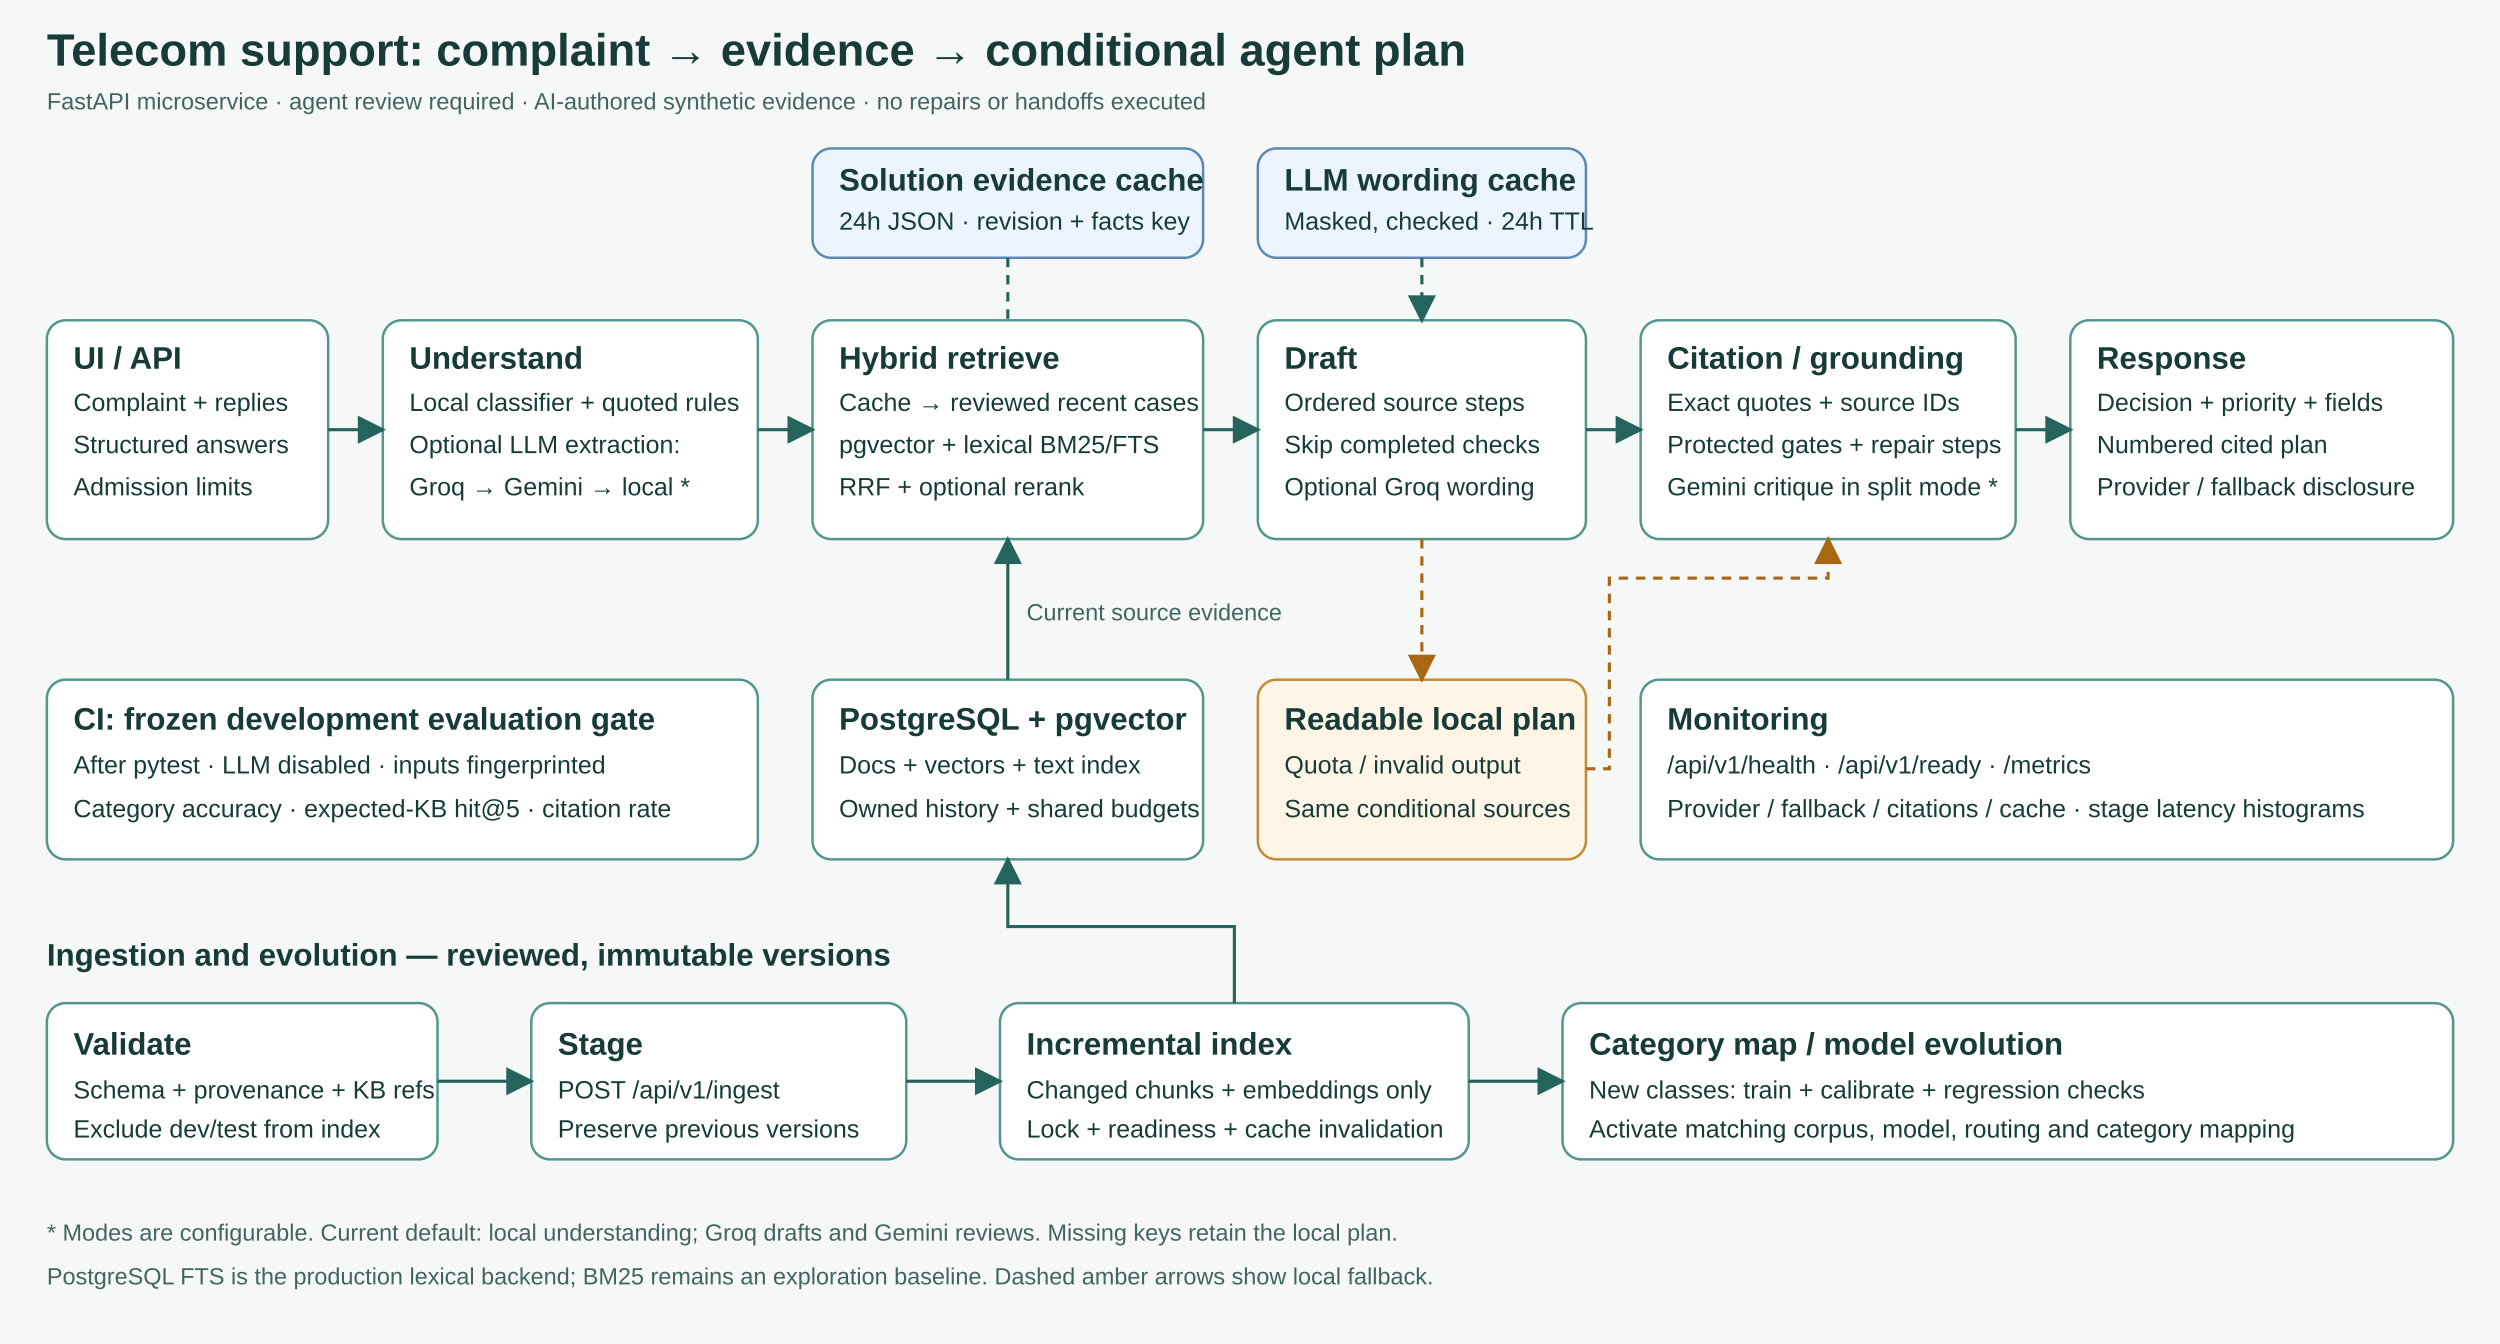
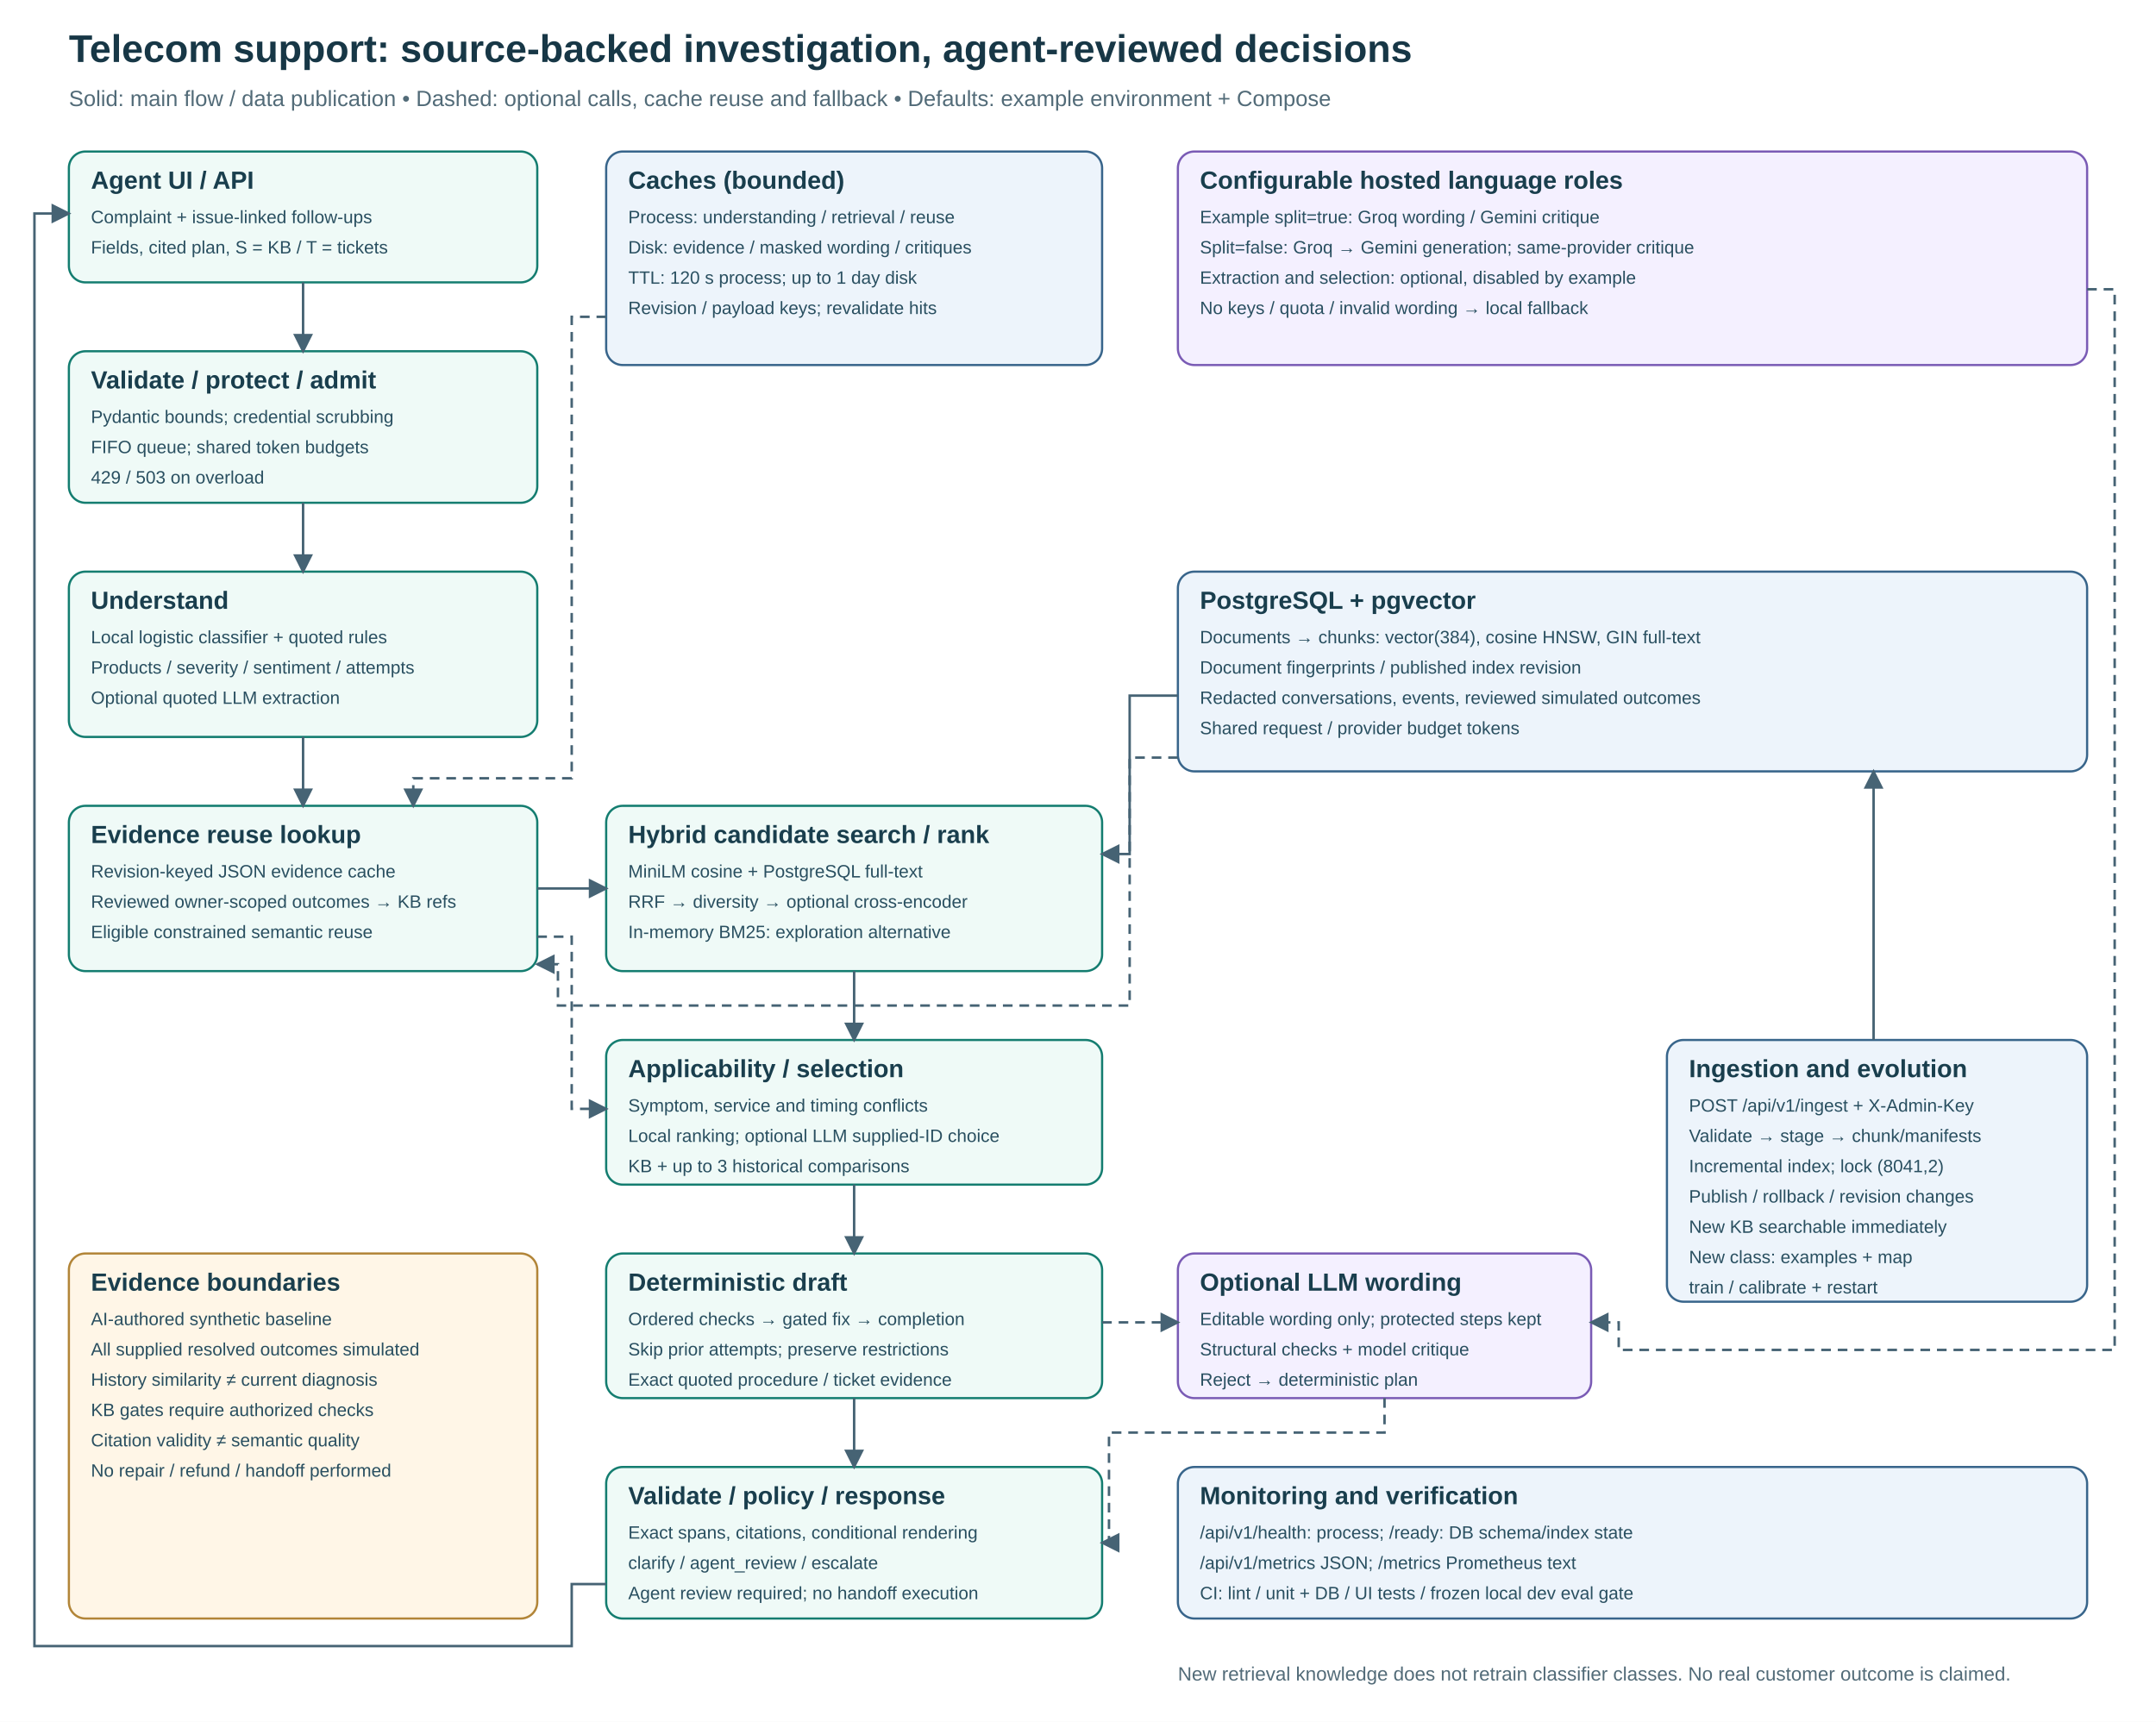
- <svg xmlns="http://www.w3.org/2000/svg" width="1600" height="860" viewBox="0 0 1600 860" role="img" aria-labelledby="title desc">
+ <svg xmlns="http://www.w3.org/2000/svg" width="1565" height="1250" viewBox="0 0 1565 1250" role="img" aria-labelledby="title desc">
  <defs>
-     <marker id="arrow" markerWidth="9" markerHeight="9" refX="8" refY="4.5" orient="auto">
-       <path d="M0 0L9 4.5L0 9Z" fill="#25635d" />
+     <marker id="arrow" markerWidth="8" markerHeight="8" refX="7" refY="4" orient="auto">
+       <path d="M0,0 L8,4 L0,8 Z" fill="#466374" />
    </marker>
-     <marker id="fallback" markerWidth="9" markerHeight="9" refX="8" refY="4.5" orient="auto">
-       <path d="M0 0L9 4.5L0 9Z" fill="#a96712" />
-     </marker>
-     <style>text{font-family:Segoe UI,Arial,sans-serif;fill:#173c38} .title{font-size:29px;font-weight:700} .label{font-size:20px;font-weight:600} .detail{font-size:16px} .note{font-size:15px;fill:#426460} .box{fill:white;stroke:#52968d;stroke-width:1.6;rx:12} .cache{fill:#ecf5ff;stroke:#5f88b1;stroke-width:1.6;rx:12} .flow{fill:none;stroke:#25635d;stroke-width:2;marker-end:url(#arrow)} .dash{stroke-dasharray:6 5} .safe{fill:#fff5e6;stroke:#c48a36;stroke-width:1.6;rx:12} .fallback{fill:none;stroke:#a96712;stroke-width:2;stroke-dasharray:6 5;marker-end:url(#fallback)}</style>
  </defs>
-   <rect width="1600" height="860" fill="#f5f8f7" />
-   <text x="30" y="42" class="title">Telecom support: complaint → evidence → conditional agent plan</text>
-   <text x="30" y="70" class="note">FastAPI microservice · agent review required · AI-authored synthetic evidence · no repairs or handoffs executed</text>
-   <rect x="520" y="95" width="250" height="70" class="cache" />
-   <text x="537" y="122" class="label">Solution evidence cache</text>
-   <text x="537" y="147" class="detail">24h JSON · revision + facts key</text>
-   <rect x="805" y="95" width="210" height="70" class="cache" />
-   <text x="822" y="122" class="label">LLM wording cache</text>
-   <text x="822" y="147" class="detail">Masked, checked · 24h TTL</text>
-   <rect x="30" y="205" width="180" height="140" class="box" />
-   <text x="47" y="236" class="label">UI / API</text>
-   <text x="47" y="263" class="detail">Complaint + replies</text>
-   <text x="47" y="290" class="detail">Structured answers</text>
-   <text x="47" y="317" class="detail">Admission limits</text>
-   <rect x="245" y="205" width="240" height="140" class="box" />
-   <text x="262" y="236" class="label">Understand</text>
-   <text x="262" y="263" class="detail">Local classifier + quoted rules</text>
-   <text x="262" y="290" class="detail">Optional LLM extraction:</text>
-   <text x="262" y="317" class="detail">Groq → Gemini → local *</text>
-   <rect x="520" y="205" width="250" height="140" class="box" />
-   <text x="537" y="236" class="label">Hybrid retrieve</text>
-   <text x="537" y="263" class="detail">Cache → reviewed recent cases</text>
-   <text x="537" y="290" class="detail">pgvector + lexical BM25/FTS</text>
-   <text x="537" y="317" class="detail">RRF + optional rerank</text>
-   <rect x="805" y="205" width="210" height="140" class="box" />
-   <text x="822" y="236" class="label">Draft</text>
-   <text x="822" y="263" class="detail">Ordered source steps</text>
-   <text x="822" y="290" class="detail">Skip completed checks</text>
-   <text x="822" y="317" class="detail">Optional Groq wording</text>
-   <rect x="1050" y="205" width="240" height="140" class="box" />
-   <text x="1067" y="236" class="label">Citation / grounding</text>
-   <text x="1067" y="263" class="detail">Exact quotes + source IDs</text>
-   <text x="1067" y="290" class="detail">Protected gates + repair steps</text>
-   <text x="1067" y="317" class="detail">Gemini critique in split mode *</text>
-   <rect x="1325" y="205" width="245" height="140" class="box" />
-   <text x="1342" y="236" class="label">Response</text>
-   <text x="1342" y="263" class="detail">Decision + priority + fields</text>
-   <text x="1342" y="290" class="detail">Numbered cited plan</text>
-   <text x="1342" y="317" class="detail">Provider / fallback disclosure</text>
-   <path d="M210 275H245" class="flow" />
-   <path d="M485 275H520" class="flow" />
-   <path d="M770 275H805" class="flow" />
-   <path d="M1015 275H1050" class="flow" />
-   <path d="M1290 275H1325" class="flow" />
-   <path d="M645 165V205M910 165V205" class="flow dash" />
-   <rect x="30" y="435" width="455" height="115" class="box" />
-   <text x="47" y="467" class="label">CI: frozen development evaluation gate</text>
-   <text x="47" y="495" class="detail">After pytest · LLM disabled · inputs fingerprinted</text>
-   <text x="47" y="523" class="detail">Category accuracy · expected-KB hit@5 · citation rate</text>
-   <rect x="520" y="435" width="250" height="115" class="box" />
-   <text x="537" y="467" class="label">PostgreSQL + pgvector</text>
-   <text x="537" y="495" class="detail">Docs + vectors + text index</text>
-   <text x="537" y="523" class="detail">Owned history + shared budgets</text>
-   <path d="M645 435V345" class="flow" />
-   <text x="657" y="397" class="note">Current source evidence</text>
-   <rect x="805" y="435" width="210" height="115" class="safe" />
-   <text x="822" y="467" class="label">Readable local plan</text>
-   <text x="822" y="495" class="detail">Quota / invalid output</text>
-   <text x="822" y="523" class="detail">Same conditional sources</text>
-   <path d="M910 345V435" class="fallback" />
-   <path d="M1015 492H1030V370H1170V345" class="fallback" />
-   <rect x="1050" y="435" width="520" height="115" class="box" />
-   <text x="1067" y="467" class="label">Monitoring</text>
-   <text x="1067" y="495" class="detail">/api/v1/health · /api/v1/ready · /metrics</text>
-   <text x="1067" y="523" class="detail">Provider / fallback / citations / cache · stage latency histograms</text>
-   <text x="30" y="618" class="label">Ingestion and evolution — reviewed, immutable versions</text>
-   <rect x="30" y="642" width="250" height="100" class="box" />
-   <text x="47" y="675" class="label">Validate</text>
-   <text x="47" y="703" class="detail">Schema + provenance + KB refs</text>
-   <text x="47" y="728" class="detail">Exclude dev/test from index</text>
-   <rect x="340" y="642" width="240" height="100" class="box" />
-   <text x="357" y="675" class="label">Stage</text>
-   <text x="357" y="703" class="detail">POST /api/v1/ingest</text>
-   <text x="357" y="728" class="detail">Preserve previous versions</text>
-   <rect x="640" y="642" width="300" height="100" class="box" />
-   <text x="657" y="675" class="label">Incremental index</text>
-   <text x="657" y="703" class="detail">Changed chunks + embeddings only</text>
-   <text x="657" y="728" class="detail">Lock + readiness + cache invalidation</text>
-   <rect x="1000" y="642" width="570" height="100" class="box" />
-   <text x="1017" y="675" class="label">Category map / model evolution</text>
-   <text x="1017" y="703" class="detail">New classes: train + calibrate + regression checks</text>
-   <text x="1017" y="728" class="detail">Activate matching corpus, model, routing and category mapping</text>
-   <path d="M280 692H340" class="flow" />
-   <path d="M580 692H640" class="flow" />
-   <path d="M940 692H1000" class="flow" />
-   <path d="M790 642V593H645V550" class="flow" />
-   <text x="30" y="794" class="note">* Modes are configurable. Current default: local understanding; Groq drafts and Gemini reviews. Missing keys retain the local plan.</text>
-   <text x="30" y="822" class="note">PostgreSQL FTS is the production lexical backend; BM25 remains an exploration baseline. Dashed amber arrows show local fallback.</text>
+   <rect width="1565" height="1250" fill="#ffffff" />
+   <text x="50" y="45" font-family="Arial,sans-serif" font-size="28" font-weight="700" fill="#173746">Telecom support: source-backed investigation, agent-reviewed decisions</text>
+   <text x="50" y="77" font-family="Arial,sans-serif" font-size="16" fill="#526b78">Solid: main flow / data publication   •   Dashed: optional calls, cache reuse and fallback   •   Defaults: example environment + Compose</text>
+   <rect x="50" y="110" width="340" height="95" rx="12" fill="#effaf7" stroke="#147d70" stroke-width="1.6" />
+   <text x="66" y="137" font-family="Arial,sans-serif" font-size="18" font-weight="700" fill="#193e4d">Agent UI / API</text>
+   <text x="66" y="162" font-family="Arial,sans-serif" font-size="13" fill="#294f60">Complaint + issue-linked follow-ups</text>
+   <text x="66" y="184" font-family="Arial,sans-serif" font-size="13" fill="#294f60">Fields, cited plan, S = KB / T = tickets</text>
+   <rect x="50" y="255" width="340" height="110" rx="12" fill="#effaf7" stroke="#147d70" stroke-width="1.6" />
+   <text x="66" y="282" font-family="Arial,sans-serif" font-size="18" font-weight="700" fill="#193e4d">Validate / protect / admit</text>
+   <text x="66" y="307" font-family="Arial,sans-serif" font-size="13" fill="#294f60">Pydantic bounds; credential scrubbing</text>
+   <text x="66" y="329" font-family="Arial,sans-serif" font-size="13" fill="#294f60">FIFO queue; shared token budgets</text>
+   <text x="66" y="351" font-family="Arial,sans-serif" font-size="13" fill="#294f60">429 / 503 on overload</text>
+   <rect x="50" y="415" width="340" height="120" rx="12" fill="#effaf7" stroke="#147d70" stroke-width="1.6" />
+   <text x="66" y="442" font-family="Arial,sans-serif" font-size="18" font-weight="700" fill="#193e4d">Understand</text>
+   <text x="66" y="467" font-family="Arial,sans-serif" font-size="13" fill="#294f60">Local logistic classifier + quoted rules</text>
+   <text x="66" y="489" font-family="Arial,sans-serif" font-size="13" fill="#294f60">Products / severity / sentiment / attempts</text>
+   <text x="66" y="511" font-family="Arial,sans-serif" font-size="13" fill="#294f60">Optional quoted LLM extraction</text>
+   <rect x="50" y="585" width="340" height="120" rx="12" fill="#effaf7" stroke="#147d70" stroke-width="1.6" />
+   <text x="66" y="612" font-family="Arial,sans-serif" font-size="18" font-weight="700" fill="#193e4d">Evidence reuse lookup</text>
+   <text x="66" y="637" font-family="Arial,sans-serif" font-size="13" fill="#294f60">Revision-keyed JSON evidence cache</text>
+   <text x="66" y="659" font-family="Arial,sans-serif" font-size="13" fill="#294f60">Reviewed owner-scoped outcomes → KB refs</text>
+   <text x="66" y="681" font-family="Arial,sans-serif" font-size="13" fill="#294f60">Eligible constrained semantic reuse</text>
+   <rect x="440" y="585" width="360" height="120" rx="12" fill="#effaf7" stroke="#147d70" stroke-width="1.6" />
+   <text x="456" y="612" font-family="Arial,sans-serif" font-size="18" font-weight="700" fill="#193e4d">Hybrid candidate search / rank</text>
+   <text x="456" y="637" font-family="Arial,sans-serif" font-size="13" fill="#294f60">MiniLM cosine + PostgreSQL full-text</text>
+   <text x="456" y="659" font-family="Arial,sans-serif" font-size="13" fill="#294f60">RRF → diversity → optional cross-encoder</text>
+   <text x="456" y="681" font-family="Arial,sans-serif" font-size="13" fill="#294f60">In-memory BM25: exploration alternative</text>
+   <rect x="440" y="755" width="360" height="105" rx="12" fill="#effaf7" stroke="#147d70" stroke-width="1.6" />
+   <text x="456" y="782" font-family="Arial,sans-serif" font-size="18" font-weight="700" fill="#193e4d">Applicability / selection</text>
+   <text x="456" y="807" font-family="Arial,sans-serif" font-size="13" fill="#294f60">Symptom, service and timing conflicts</text>
+   <text x="456" y="829" font-family="Arial,sans-serif" font-size="13" fill="#294f60">Local ranking; optional LLM supplied-ID choice</text>
+   <text x="456" y="851" font-family="Arial,sans-serif" font-size="13" fill="#294f60">KB + up to 3 historical comparisons</text>
+   <rect x="440" y="910" width="360" height="105" rx="12" fill="#effaf7" stroke="#147d70" stroke-width="1.6" />
+   <text x="456" y="937" font-family="Arial,sans-serif" font-size="18" font-weight="700" fill="#193e4d">Deterministic draft</text>
+   <text x="456" y="962" font-family="Arial,sans-serif" font-size="13" fill="#294f60">Ordered checks → gated fix → completion</text>
+   <text x="456" y="984" font-family="Arial,sans-serif" font-size="13" fill="#294f60">Skip prior attempts; preserve restrictions</text>
+   <text x="456" y="1006" font-family="Arial,sans-serif" font-size="13" fill="#294f60">Exact quoted procedure / ticket evidence</text>
+   <rect x="440" y="1065" width="360" height="110" rx="12" fill="#effaf7" stroke="#147d70" stroke-width="1.6" />
+   <text x="456" y="1092" font-family="Arial,sans-serif" font-size="18" font-weight="700" fill="#193e4d">Validate / policy / response</text>
+   <text x="456" y="1117" font-family="Arial,sans-serif" font-size="13" fill="#294f60">Exact spans, citations, conditional rendering</text>
+   <text x="456" y="1139" font-family="Arial,sans-serif" font-size="13" fill="#294f60">clarify / agent_review / escalate</text>
+   <text x="456" y="1161" font-family="Arial,sans-serif" font-size="13" fill="#294f60">Agent review required; no handoff execution</text>
+   <rect x="855" y="110" width="660" height="155" rx="12" fill="#f4f0ff" stroke="#7a5bb5" stroke-width="1.6" />
+   <text x="871" y="137" font-family="Arial,sans-serif" font-size="18" font-weight="700" fill="#193e4d">Configurable hosted language roles</text>
+   <text x="871" y="162" font-family="Arial,sans-serif" font-size="13" fill="#294f60">Example split=true: Groq wording / Gemini critique</text>
+   <text x="871" y="184" font-family="Arial,sans-serif" font-size="13" fill="#294f60">Split=false: Groq → Gemini generation; same-provider critique</text>
+   <text x="871" y="206" font-family="Arial,sans-serif" font-size="13" fill="#294f60">Extraction and selection: optional, disabled by example</text>
+   <text x="871" y="228" font-family="Arial,sans-serif" font-size="13" fill="#294f60">No keys / quota / invalid wording → local fallback</text>
+   <rect x="855" y="910" width="300" height="105" rx="12" fill="#f4f0ff" stroke="#7a5bb5" stroke-width="1.6" />
+   <text x="871" y="937" font-family="Arial,sans-serif" font-size="18" font-weight="700" fill="#193e4d">Optional LLM wording</text>
+   <text x="871" y="962" font-family="Arial,sans-serif" font-size="13" fill="#294f60">Editable wording only; protected steps kept</text>
+   <text x="871" y="984" font-family="Arial,sans-serif" font-size="13" fill="#294f60">Structural checks + model critique</text>
+   <text x="871" y="1006" font-family="Arial,sans-serif" font-size="13" fill="#294f60">Reject → deterministic plan</text>
+   <rect x="440" y="110" width="360" height="155" rx="12" fill="#edf4fb" stroke="#38658b" stroke-width="1.6" />
+   <text x="456" y="137" font-family="Arial,sans-serif" font-size="18" font-weight="700" fill="#193e4d">Caches (bounded)</text>
+   <text x="456" y="162" font-family="Arial,sans-serif" font-size="13" fill="#294f60">Process: understanding / retrieval / reuse</text>
+   <text x="456" y="184" font-family="Arial,sans-serif" font-size="13" fill="#294f60">Disk: evidence / masked wording / critiques</text>
+   <text x="456" y="206" font-family="Arial,sans-serif" font-size="13" fill="#294f60">TTL: 120 s process; up to 1 day disk</text>
+   <text x="456" y="228" font-family="Arial,sans-serif" font-size="13" fill="#294f60">Revision / payload keys; revalidate hits</text>
+   <rect x="855" y="415" width="660" height="145" rx="12" fill="#edf4fb" stroke="#38658b" stroke-width="1.6" />
+   <text x="871" y="442" font-family="Arial,sans-serif" font-size="18" font-weight="700" fill="#193e4d">PostgreSQL + pgvector</text>
+   <text x="871" y="467" font-family="Arial,sans-serif" font-size="13" fill="#294f60">Documents → chunks: vector(384), cosine HNSW, GIN full-text</text>
+   <text x="871" y="489" font-family="Arial,sans-serif" font-size="13" fill="#294f60">Document fingerprints / published index revision</text>
+   <text x="871" y="511" font-family="Arial,sans-serif" font-size="13" fill="#294f60">Redacted conversations, events, reviewed simulated outcomes</text>
+   <text x="871" y="533" font-family="Arial,sans-serif" font-size="13" fill="#294f60">Shared request / provider budget tokens</text>
+   <rect x="1210" y="755" width="305" height="190" rx="12" fill="#edf4fb" stroke="#38658b" stroke-width="1.6" />
+   <text x="1226" y="782" font-family="Arial,sans-serif" font-size="18" font-weight="700" fill="#193e4d">Ingestion and evolution</text>
+   <text x="1226" y="807" font-family="Arial,sans-serif" font-size="13" fill="#294f60">POST /api/v1/ingest + X-Admin-Key</text>
+   <text x="1226" y="829" font-family="Arial,sans-serif" font-size="13" fill="#294f60">Validate → stage → chunk/manifests</text>
+   <text x="1226" y="851" font-family="Arial,sans-serif" font-size="13" fill="#294f60">Incremental index; lock (8041,2)</text>
+   <text x="1226" y="873" font-family="Arial,sans-serif" font-size="13" fill="#294f60">Publish / rollback / revision changes</text>
+   <text x="1226" y="895" font-family="Arial,sans-serif" font-size="13" fill="#294f60">New KB searchable immediately</text>
+   <text x="1226" y="917" font-family="Arial,sans-serif" font-size="13" fill="#294f60">New class: examples + map</text>
+   <text x="1226" y="939" font-family="Arial,sans-serif" font-size="13" fill="#294f60">train / calibrate + restart</text>
+   <rect x="855" y="1065" width="660" height="110" rx="12" fill="#edf4fb" stroke="#38658b" stroke-width="1.6" />
+   <text x="871" y="1092" font-family="Arial,sans-serif" font-size="18" font-weight="700" fill="#193e4d">Monitoring and verification</text>
+   <text x="871" y="1117" font-family="Arial,sans-serif" font-size="13" fill="#294f60">/api/v1/health: process; /ready: DB schema/index state</text>
+   <text x="871" y="1139" font-family="Arial,sans-serif" font-size="13" fill="#294f60">/api/v1/metrics JSON; /metrics Prometheus text</text>
+   <text x="871" y="1161" font-family="Arial,sans-serif" font-size="13" fill="#294f60">CI: lint / unit + DB / UI tests / frozen local dev eval gate</text>
+   <rect x="50" y="910" width="340" height="265" rx="12" fill="#fff6e7" stroke="#b28538" stroke-width="1.6" />
+   <text x="66" y="937" font-family="Arial,sans-serif" font-size="18" font-weight="700" fill="#193e4d">Evidence boundaries</text>
+   <text x="66" y="962" font-family="Arial,sans-serif" font-size="13" fill="#294f60">AI-authored synthetic baseline</text>
+   <text x="66" y="984" font-family="Arial,sans-serif" font-size="13" fill="#294f60">All supplied resolved outcomes simulated</text>
+   <text x="66" y="1006" font-family="Arial,sans-serif" font-size="13" fill="#294f60">History similarity ≠ current diagnosis</text>
+   <text x="66" y="1028" font-family="Arial,sans-serif" font-size="13" fill="#294f60">KB gates require authorized checks</text>
+   <text x="66" y="1050" font-family="Arial,sans-serif" font-size="13" fill="#294f60">Citation validity ≠ semantic quality</text>
+   <text x="66" y="1072" font-family="Arial,sans-serif" font-size="13" fill="#294f60">No repair / refund / handoff performed</text>
+   <path d="M220,205 L220,255" fill="none" stroke="#466374" stroke-width="1.8" marker-end="url(#arrow)" />
+   <path d="M220,365 L220,415" fill="none" stroke="#466374" stroke-width="1.8" marker-end="url(#arrow)" />
+   <path d="M220,535 L220,585" fill="none" stroke="#466374" stroke-width="1.8" marker-end="url(#arrow)" />
+   <path d="M390,645 L440,645" fill="none" stroke="#466374" stroke-width="1.8" marker-end="url(#arrow)" />
+   <path d="M620,705 L620,755" fill="none" stroke="#466374" stroke-width="1.8" marker-end="url(#arrow)" />
+   <path d="M620,860 L620,910" fill="none" stroke="#466374" stroke-width="1.8" marker-end="url(#arrow)" />
+   <path d="M620,1015 L620,1065" fill="none" stroke="#466374" stroke-width="1.8" marker-end="url(#arrow)" />
+   <path d="M800,960 L855,960" fill="none" stroke="#466374" stroke-width="1.8" marker-end="url(#arrow)" stroke-dasharray="7 5" />
+   <path d="M1005,1015 L1005,1040 L805,1040 L805,1120 L800,1120" fill="none" stroke="#466374" stroke-width="1.8" marker-end="url(#arrow)" stroke-dasharray="7 5" />
+   <path d="M390,680 L415,680 L415,805 L440,805" fill="none" stroke="#466374" stroke-width="1.8" marker-end="url(#arrow)" stroke-dasharray="7 5" />
+   <path d="M440,230 L415,230 L415,565 L300,565 L300,585" fill="none" stroke="#466374" stroke-width="1.8" marker-end="url(#arrow)" stroke-dasharray="7 5" />
+   <path d="M1515,210 L1535,210 L1535,980 L1175,980 L1175,960 L1155,960" fill="none" stroke="#466374" stroke-width="1.8" marker-end="url(#arrow)" stroke-dasharray="7 5" />
+   <path d="M855,505 L820,505 L820,620 L800,620" fill="none" stroke="#466374" stroke-width="1.8" marker-end="url(#arrow)" />
+   <path d="M855,550 L820,550 L820,730 L405,730 L405,700 L390,700" fill="none" stroke="#466374" stroke-width="1.8" marker-end="url(#arrow)" stroke-dasharray="7 5" />
+   <path d="M1360,755 L1360,560" fill="none" stroke="#466374" stroke-width="1.8" marker-end="url(#arrow)" />
+   <path d="M440,1150 L415,1150 L415,1195 L25,1195 L25,155 L50,155" fill="none" stroke="#466374" stroke-width="1.8" marker-end="url(#arrow)" />
+   <text x="855" y="1220" font-family="Arial,sans-serif" font-size="14" fill="#526b78">New retrieval knowledge does not retrain classifier classes. No real customer outcome is claimed.</text>
</svg>
